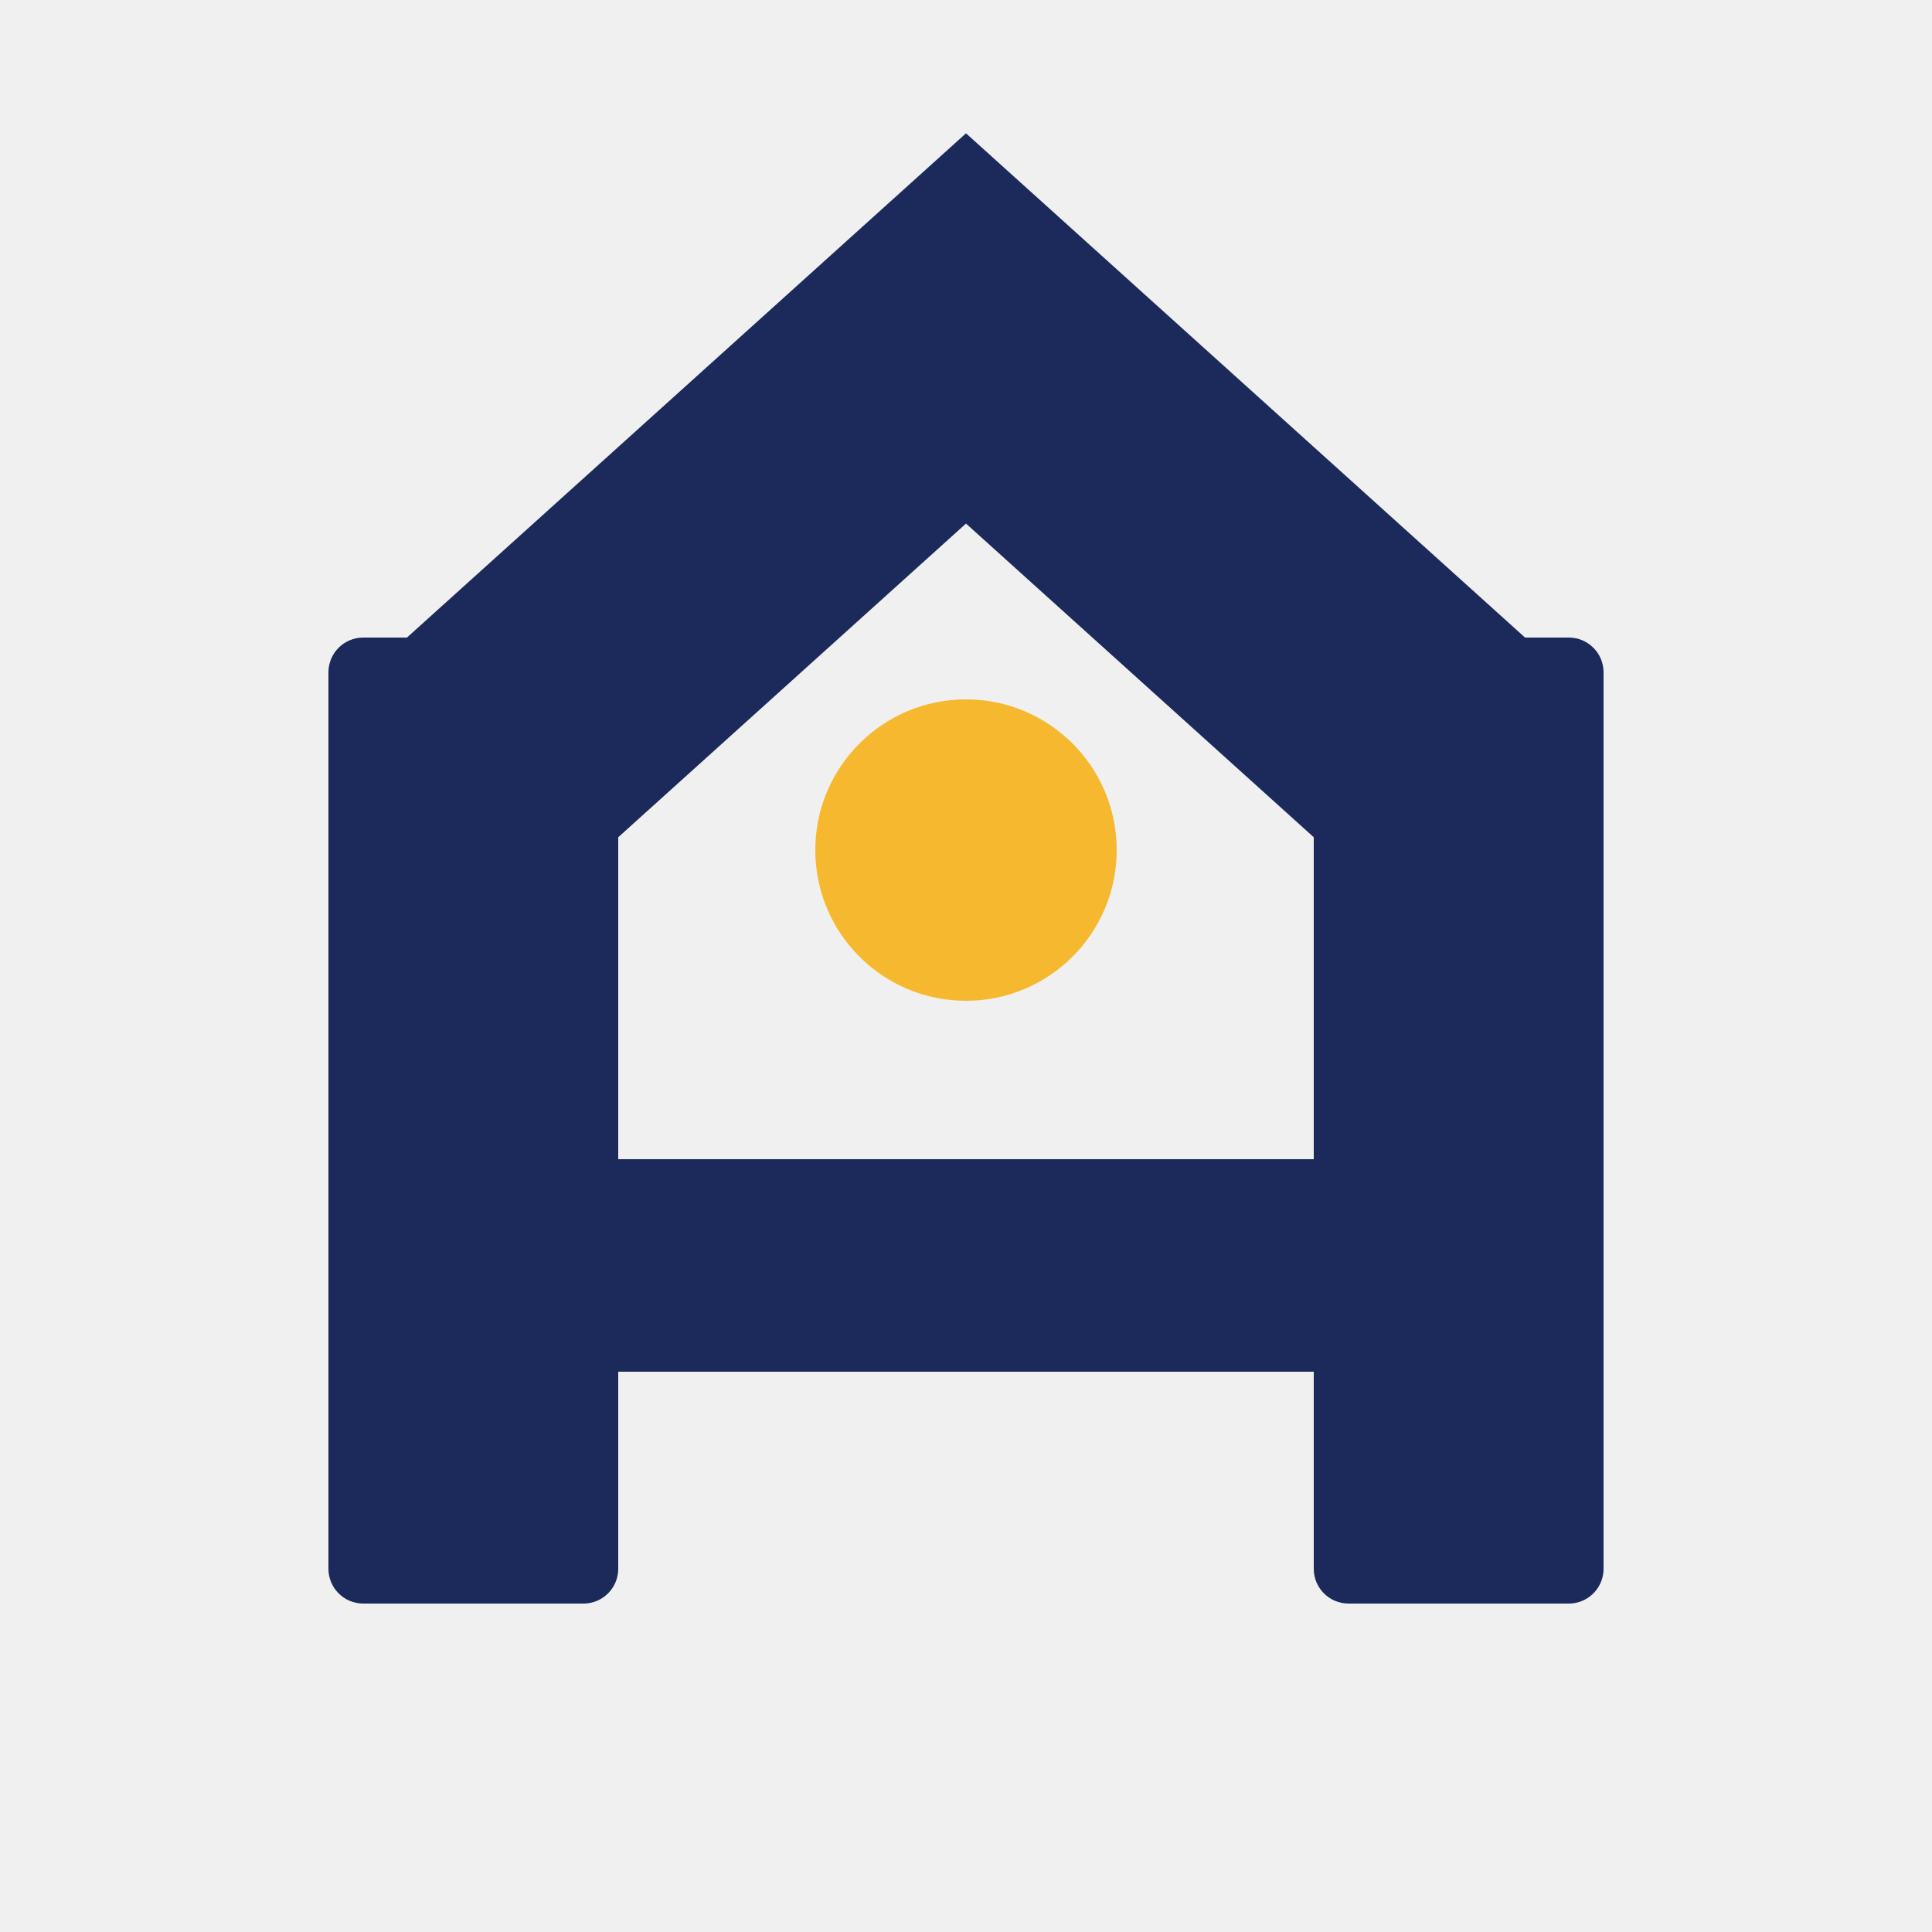
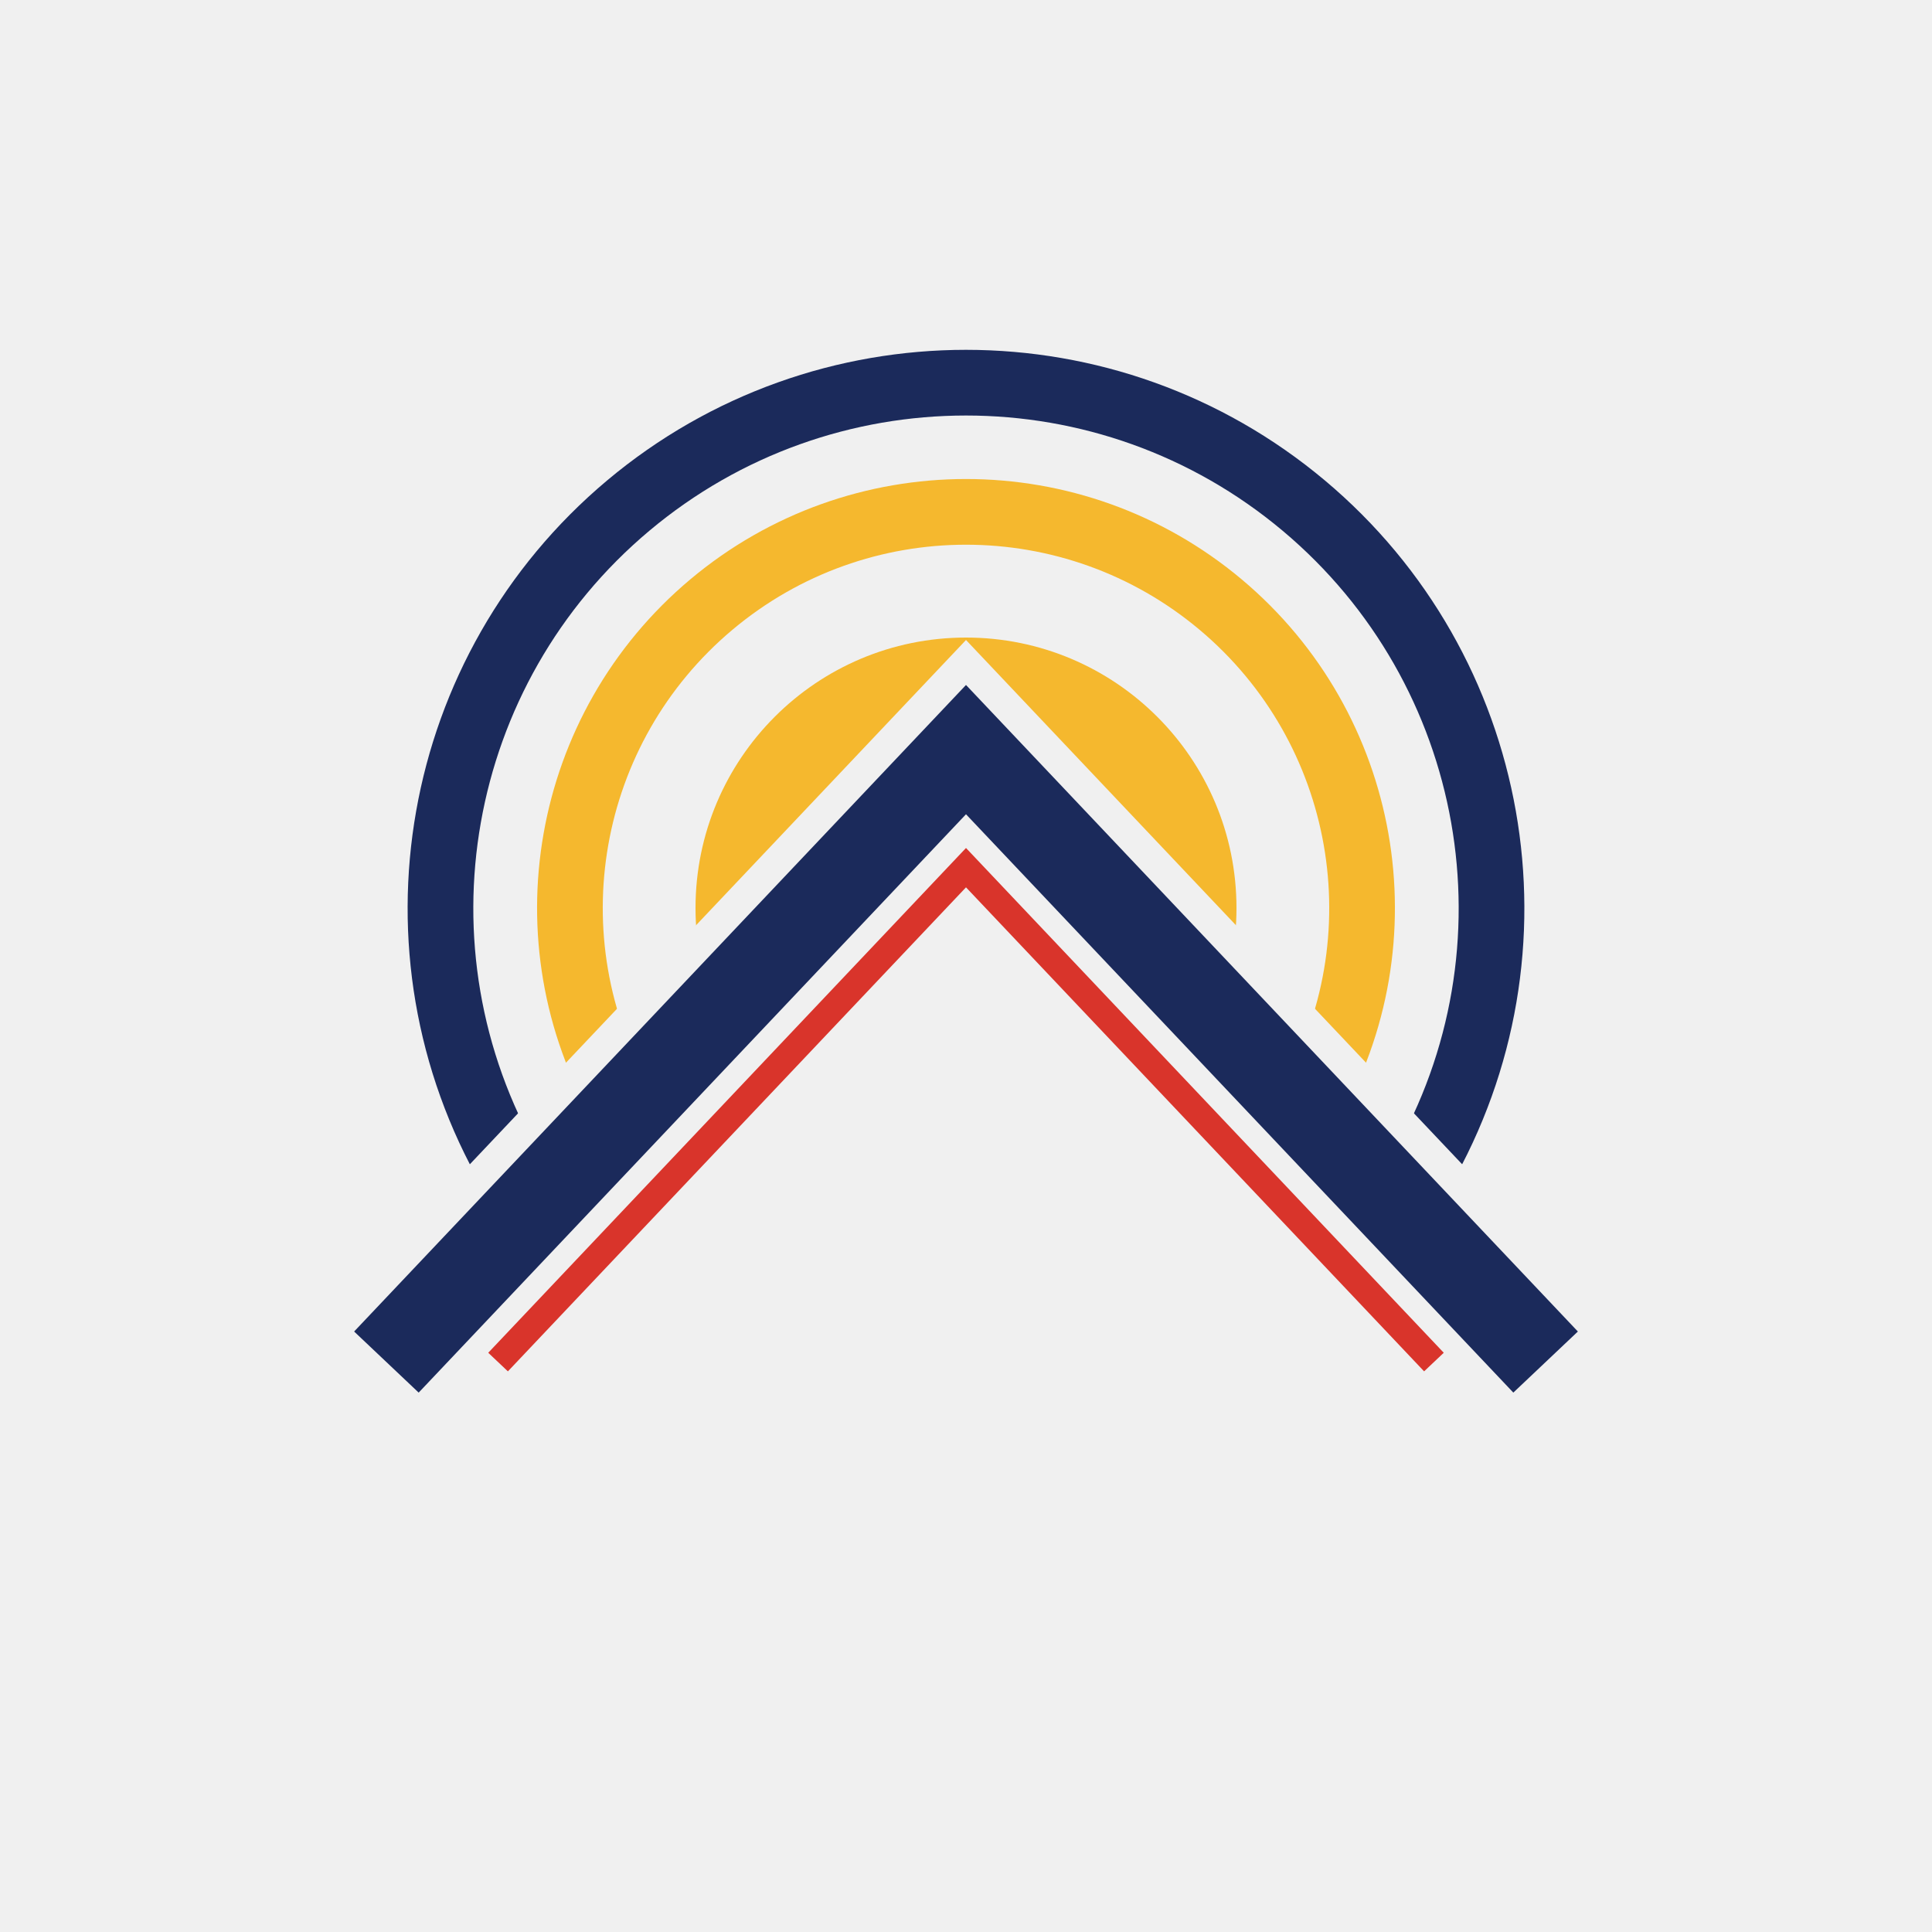
- <svg xmlns="http://www.w3.org/2000/svg" viewBox="0 0 1000 1000" width="1000" height="1000" role="img" aria-label="Símbolo Homelux (monograma H)">
-   <rect x="170" y="330" width="150" height="500" rx="18" fill="#1B2A5B" />
-   <rect x="680" y="330" width="150" height="500" rx="18" fill="#1B2A5B" />
-   <polyline points="245.0,400 500,170 755.0,400" fill="none" stroke="#1B2A5B" stroke-width="150" stroke-linejoin="miter" stroke-miterlimit="6" stroke-linecap="butt" />
-   <rect x="320" y="600" width="360" height="110" fill="#1B2A5B" />
-   <circle cx="500" cy="440" r="78" fill="#F5B82E" />
+ <svg xmlns="http://www.w3.org/2000/svg" viewBox="0 0 1000 1000" width="1000" height="1000" role="img" aria-label="Símbolo Homelux">
+   <mask id="ms" maskUnits="userSpaceOnUse" x="0" y="0" width="1000" height="1000">
+     <rect width="1000" height="1000" fill="#fff" />
+     <polyline points="200,705 500,388 800,705" fill="none" stroke="#000" stroke-width="78" stroke-linejoin="miter" stroke-miterlimit="8" />
+     <polygon points="500,388 200,705 200,1000 800,1000 800,705" fill="#000" />
+   </mask>
+   <g mask="url(#ms)">
+     <circle cx="500" cy="470" r="140" fill="#F5B82E" />
+     <path d="M322.5 572.5A205 205 0 1 1 677.5 572.5" fill="none" stroke="#F5B82E" stroke-width="34" />
+     <path d="M264.4 606A272 272 0 1 1 735.6 606" fill="none" stroke="#1B2A5B" stroke-width="34" />
+   </g>
+   <polyline points="200,705 500,388 800,705" fill="none" stroke="#1B2A5B" stroke-width="46" stroke-linejoin="miter" stroke-miterlimit="8" />
+   <polyline points="257.8,705 500,449.1 742.2,705" fill="none" stroke="#D9342B" stroke-width="14" stroke-linejoin="miter" stroke-miterlimit="8" />
</svg>
